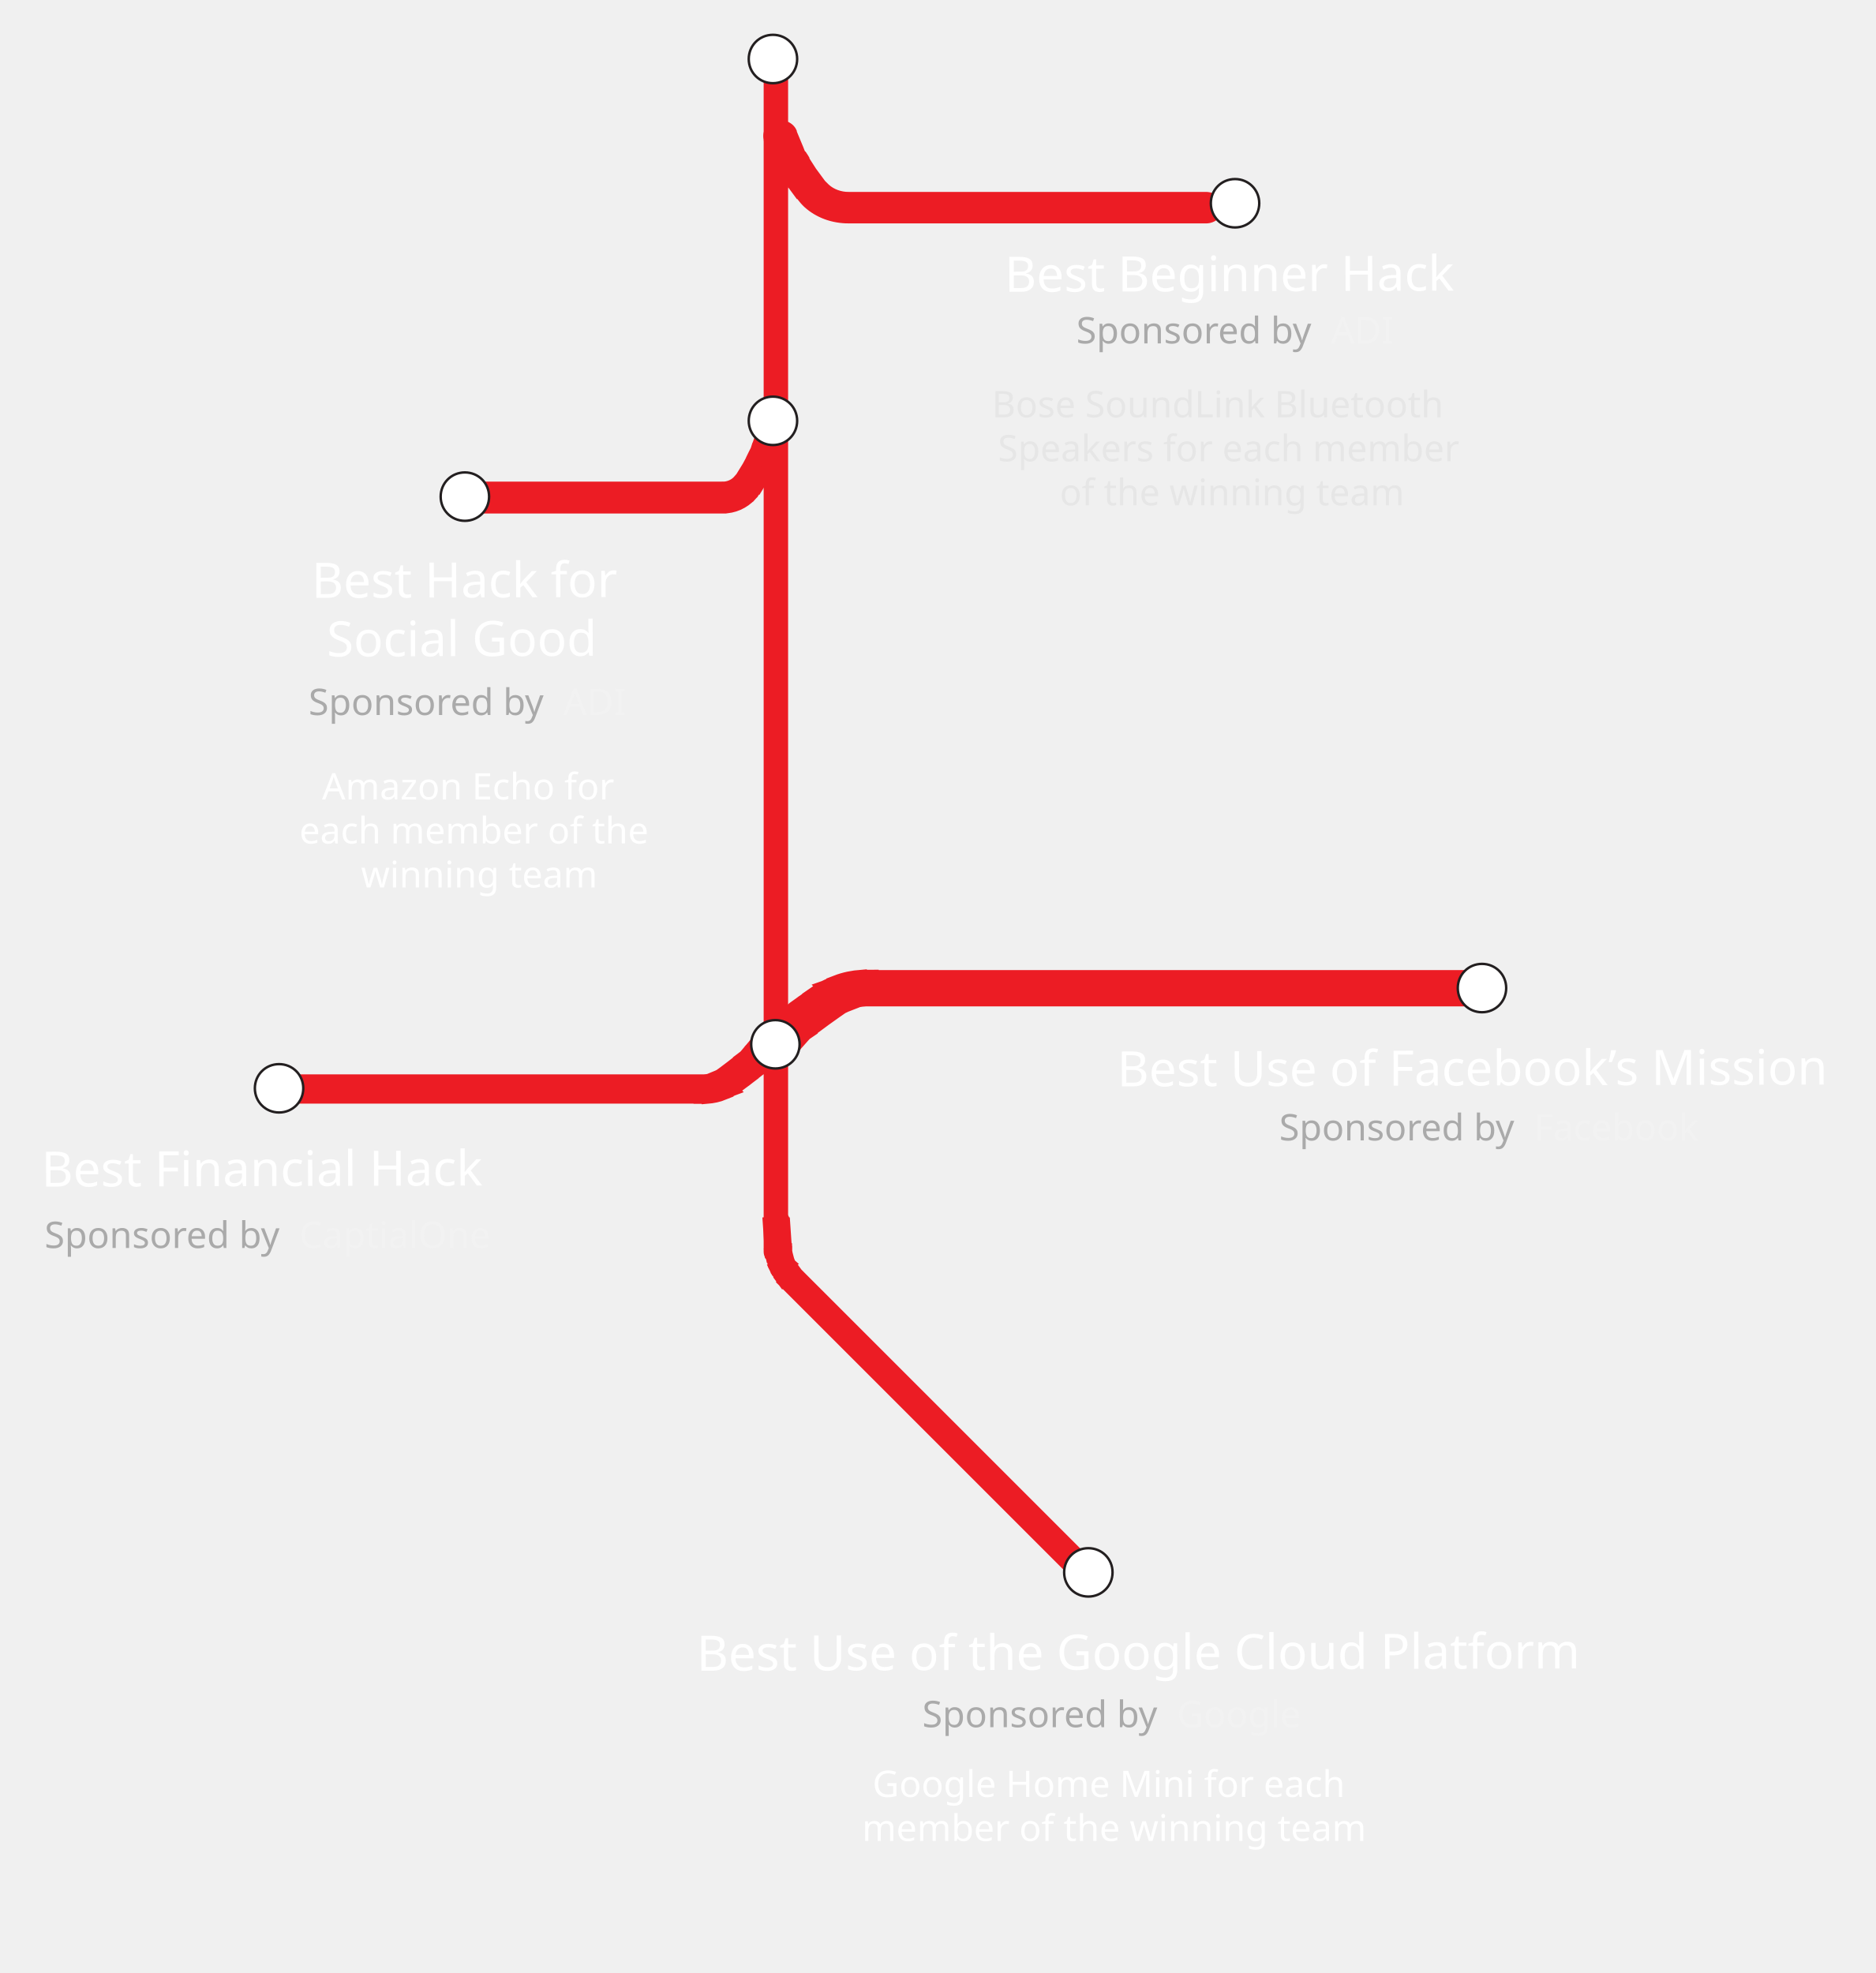
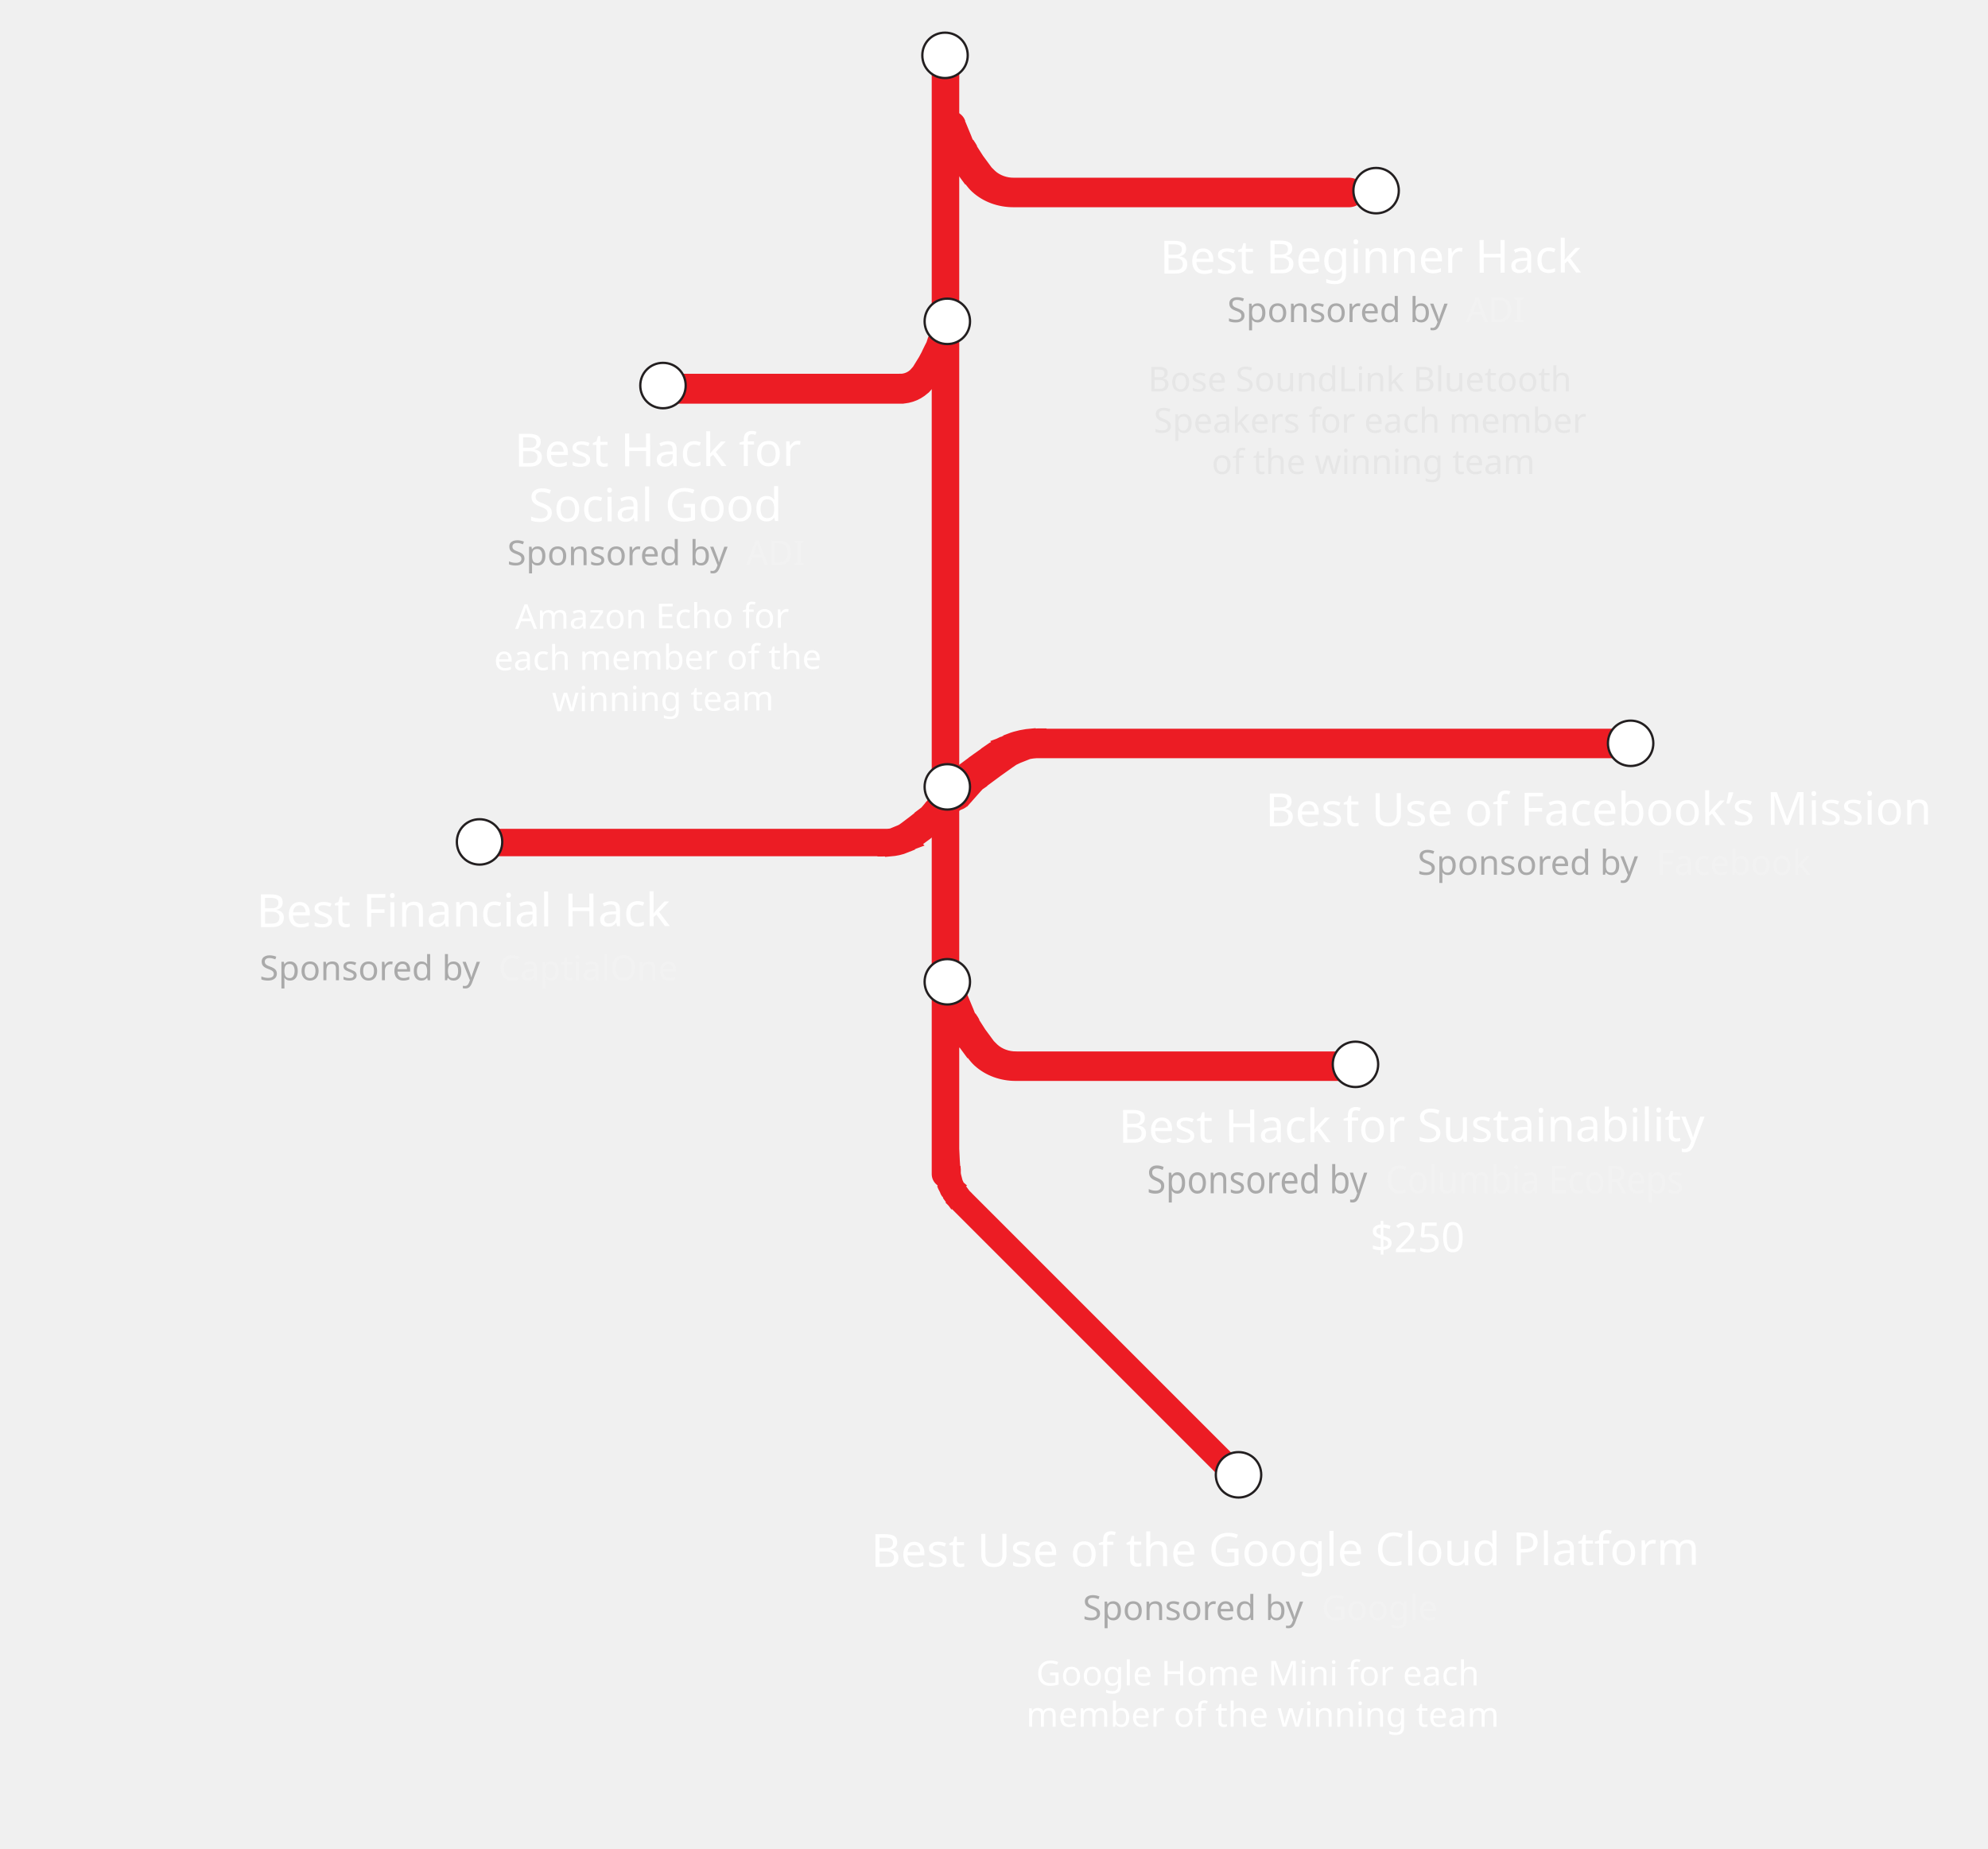
- <svg xmlns="http://www.w3.org/2000/svg" version="1.1" id="Layer_1" x="0px" y="0px" viewBox="0 0 767 807" style="enable-background:new 0 0 767 807;" xml:space="preserve">
+ <svg xmlns="http://www.w3.org/2000/svg" version="1.1" id="Layer_1" x="0px" y="0px" viewBox="0 0 867 806" style="enable-background:new 0 0 867 806;" xml:space="preserve">
  <style type="text/css">
	.st0{fill:#EC1C24;stroke:#EC1C24;stroke-width:3;stroke-miterlimit:10;}
	.st1{fill:#EC1C24;stroke:#EC1C24;stroke-width:0.75;stroke-miterlimit:10;}
	.st2{fill:#EC1C24;stroke:#EC1C24;stroke-width:5;stroke-miterlimit:10;}
- 	.st3{fill:#EC1C24;stroke:#EC1C24;stroke-width:10;stroke-linecap:round;stroke-linejoin:round;}
+ 	.st3{fill:#EC1C24;stroke:#EC1C24;stroke-width:12;stroke-linecap:round;stroke-linejoin:round;}
	.st4{fill:#EC1C24;stroke:#EC1C24;stroke-width:4;stroke-miterlimit:10;}
	.st5{fill:#FFFFFF;stroke:#231F20;stroke-miterlimit:10;}
	.st6{enable-background:new    ;}
	.st7{fill:#AAAAAA;}
	.st8{font-family:'Helvetica-Bold';}
	.st9{font-size:15px;}
	.st10{fill:#F2F2F2;}
	.st11{fill:#FFFFFF;}
	.st12{font-size:20px;}
	.st13{fill:#E6E6E6;}
+ 	.st14{font-size:16.771px;}
+ 	.st15{font-size:18px;}
</style>
-   <path class="st0" d="M310.59,177.42c0.93-2.58,3.57-3.87,5.95-2.87s3.57,3.87,2.64,6.45L310.59,177.42z M194.63,208.54  c-2.51,0-4.63-2.29-4.63-5.02s2.12-5.02,4.63-5.02V208.54z M308.74,193.48l3.97,2.58c0,0.14-0.13,0.14-0.13,0.29L308.74,193.48z   M312.18,187.03l4.1,2.15L312.18,187.03z M306.23,197.35l3.83,2.87L306.23,197.35z M295.65,208.54H194.63V198.5h101.02V208.54z   M312.57,196.35l-2.38,3.87l-7.67-5.59l2.38-3.87L312.57,196.35z M319.32,180.86l-1.98,5.74l-8.59-3.58l1.98-5.74L319.32,180.86z   M315.09,191.62l-2.38,4.44l-7.93-5.02l2.38-4.44L315.09,191.62z M317.33,186.6c-0.4,1-0.66,1.86-0.93,2.58l-8.33-4.3  c0.13-0.29,0.26-0.57,0.66-1.86L317.33,186.6z M307.02,186.6c0.53-1.15,0.79-1.43,0.93-1.72l8.33,4.3c-0.4,0.72-0.66,1.43-1.19,2.44  L307.02,186.6z M310.06,200.22c-0.66,1-1.32,2.01-2.12,2.87l-6.48-7.17c0.4-0.43,0.66-0.86,1.06-1.29L310.06,200.22z M295.65,198.5  c2.12,0,4.23-0.86,5.82-2.58l6.48,7.17c-3.31,3.58-7.67,5.45-12.3,5.45V198.5z" />
-   <path class="st1" d="M325.46,53.44c-1.34-3.12-5.17-4.67-8.61-3.46c-3.44,1.21-5.17,4.67-3.83,7.79L325.46,53.44z M493.3,91  c3.64,0,6.7-2.77,6.7-6.06s-3.06-6.06-6.7-6.06V91z M328.14,72.82l-5.74,3.12c0,0.17,0.19,0.17,0.19,0.35L328.14,72.82z   M323.16,65.03l-5.93,2.6L323.16,65.03z M331.77,77.5l-5.55,3.46L331.77,77.5z M347.08,91H493.3V78.88H347.08V91z M322.59,76.29  l3.44,4.67l11.1-6.75l-3.44-4.67L322.59,76.29z M312.83,57.59l2.87,6.92l12.44-4.33l-2.87-6.92L312.83,57.59z M318.95,70.57  l3.44,5.37l11.48-6.06l-3.44-5.37L318.95,70.57z M315.7,64.51c0.57,1.21,0.96,2.25,1.34,3.12l12.06-5.19  c-0.19-0.35-0.38-0.69-0.96-2.25L315.7,64.51z M330.62,64.51c-0.77-1.38-1.15-1.73-1.34-2.08l-12.06,5.19  c0.57,0.87,0.96,1.73,1.72,2.94L330.62,64.51z M326.22,80.96c0.96,1.21,1.91,2.42,3.06,3.46l9.38-8.66  c-0.57-0.52-0.96-1.04-1.53-1.56L326.22,80.96z M347.08,78.88c-3.06,0-6.12-1.04-8.42-3.12l-9.38,8.66  c4.78,4.33,11.1,6.58,17.8,6.58V78.88z" />
-   <path class="st2" d="M308.59,427.19c1.37-1.59,4.38-2.19,6.57-1.19c2.33,1,3.01,3.19,1.64,4.78L308.59,427.19z M119.79,448.9  c-2.6,0-4.79-1.59-4.79-3.49s2.19-3.49,4.79-3.49V448.9z M302.71,438.64l3.56,2.39l0,0L302.71,438.64z M306.4,435.76l3.56,2.39  L306.4,435.76z M308.18,434.26l-3.83-2.09L308.18,434.26z M299.01,441.43l3.42,2.39L299.01,441.43z M298.33,441.93l3.28,2.49  L298.33,441.93z M296.83,442.83l2.74,2.79L296.83,442.83z M288.62,445.42l-0.41-3.49L288.62,445.42z M293.82,444.22l2.33,3.09  L293.82,444.22z M286.02,448.9H119.79v-6.97h166.23V448.9z M306.13,441.03l-3.69,2.79l-6.84-4.88l3.69-2.79L306.13,441.03z   M316.8,430.78l-3.01,3.58l-8.21-3.58l3.01-3.58L316.8,430.78z M309.82,438.15l-3.69,2.89l-6.98-4.78l3.69-2.89L309.82,438.15z   M313.79,434.36c-0.68,0.8-1.23,1.39-1.78,1.99l-7.66-4.18c0.27-0.2,0.41-0.5,1.23-1.39L313.79,434.36z M302.84,433.37  c0.96-0.8,1.23-1,1.5-1.19l7.66,4.18c-0.55,0.6-1.23,1.1-2.19,1.79L302.84,433.37z M302.43,443.82c-0.27,0.2-0.55,0.4-0.82,0.6  l-6.7-4.98c0.14-0.1,0.14-0.1,0.55-0.4L302.43,443.82z M293.4,440.34c0.41-0.2,0.55-0.3,0.68-0.3l5.61,5.68  c-0.27,0.1-0.55,0.3-0.96,0.5L293.4,440.34z M301.61,444.42c-0.68,0.5-1.37,0.9-2.05,1.29l-5.61-5.68c0.41-0.2,0.68-0.4,0.96-0.6  L301.61,444.42z M286.02,441.93c1.37,0,1.78,0,2.19,0l0.96,6.97c-0.96,0.1-1.78,0.1-3.01,0.1v-7.07H286.02z M298.74,446.11  c-0.96,0.5-1.78,0.9-2.6,1.19l-4.51-6.17c0.27-0.1,0.68-0.3,1.78-0.8L298.74,446.11z M288.21,441.93c1.23-0.1,2.33-0.3,3.42-0.7  l4.51,6.17c-2.19,0.9-4.51,1.39-6.98,1.59L288.21,441.93z" />
-   <path class="st3" d="M317.34,24v488" />
-   <path class="st4" d="M314.1,499.96c-0.14-1.98,1.34-3.61,3.32-3.61s3.75,1.63,3.82,3.68L314.1,499.96z M446.83,641.17  c1.48,1.48,1.48,3.75,0.14,5.09s-3.68,1.27-5.09-0.14L446.83,641.17z M320.04,517.78l3.25-1.41L320.04,517.78z M319.76,517.22  l-3.32,1.2L319.76,517.22z M318.34,510.43l3.61,0.07L318.34,510.43z M318.41,511.91l-3.61,0.21L318.41,511.91z M318.49,512.12  l-3.61,0.35L318.49,512.12z M323.22,522.52l-2.69,2.26L323.22,522.52z M323.15,522.31l2.76-2.19L323.15,522.31z M441.88,646.12  L338.92,543.17l4.95-4.95L446.9,641.24l-4.95,4.95L441.88,646.12z M338.92,543.17l-16.97-16.97l4.95-4.95l16.97,16.97L338.92,543.17  z M314.67,510.43l-0.71-10.47h7.21l0.71,10.47H314.67z M319.19,522.87c-1.06-1.48-1.84-2.55-2.4-3.68l6.51-2.83  c0.21,0.49,0.57,0.99,1.77,2.62L319.19,522.87z M322.3,513.11c0.49,1.91,0.64,2.47,0.85,2.97l-6.65,2.4  c-0.49-1.2-0.78-2.47-1.2-4.17L322.3,513.11z M316.79,519.2c-0.14-0.28-0.21-0.49-0.35-0.78l6.65-2.4c0.07,0.07,0.07,0.21,0.21,0.35  L316.79,519.2z M321.95,510.5c0.07,0.78,0.07,1.06,0.07,1.2l-7.14,0.49c-0.07-0.49-0.07-1.06-0.14-1.7H321.95z M315.23,514.25  c-0.14-0.71-0.21-1.2-0.35-1.77l7.14-0.64c0.07,0.21,0.14,0.42,0.21,1.2L315.23,514.25z M322.02,511.7l0,0.14l-7.14,0.64  c0-0.14-0.07-0.21-0.07-0.35L322.02,511.7z M321.95,526.2c-0.57-0.57-0.99-0.99-1.41-1.41l5.37-4.53c0.14,0.14,0.35,0.35,0.99,0.99  L321.95,526.2z M324.99,519.05c0.49,0.78,0.71,0.99,0.85,1.13l-5.52,4.38c-0.35-0.49-0.71-0.99-1.2-1.63L324.99,519.05z   M320.54,524.78c-0.07-0.07-0.14-0.14-0.21-0.21l5.52-4.38l0.07,0.07L320.54,524.78z" />
-   <path class="st5" d="M505.14,93.03c5.53,0,9.9-4.37,9.9-9.89c0-5.53-4.37-9.9-9.9-9.9s-9.9,4.37-9.9,9.9  C495.24,88.67,499.61,93.03,505.14,93.03z" />
-   <text transform="matrix(1 0 0 1 440.217 140.4551)" class="st6">
+   <path class="st0" d="M407.59,143.42c0.93-2.58,3.57-3.87,5.95-2.87s3.57,3.87,2.64,6.45L407.59,143.42z M291.63,174.54  c-2.51,0-4.63-2.29-4.63-5.02s2.12-5.02,4.63-5.02V174.54z M405.74,159.48l3.97,2.58c0,0.14-0.13,0.14-0.13,0.29L405.74,159.48z   M409.18,153.03l4.1,2.15L409.18,153.03z M403.23,163.35l3.83,2.87L403.23,163.35z M392.65,174.54H291.63V164.5h101.02V174.54z   M409.57,162.35l-2.38,3.87l-7.67-5.59l2.38-3.87L409.57,162.35z M416.32,146.86l-1.98,5.74l-8.59-3.58l1.98-5.74L416.32,146.86z   M412.09,157.62l-2.38,4.44l-7.93-5.02l2.38-4.44L412.09,157.62z M414.33,152.6c-0.4,1-0.66,1.86-0.93,2.58l-8.33-4.3  c0.13-0.29,0.26-0.57,0.66-1.86L414.33,152.6z M404.02,152.6c0.53-1.15,0.79-1.43,0.93-1.72l8.33,4.3c-0.4,0.72-0.66,1.43-1.19,2.44  L404.02,152.6z M407.06,166.22c-0.66,1-1.32,2.01-2.12,2.87l-6.48-7.17c0.4-0.43,0.66-0.86,1.06-1.29L407.06,166.22z M392.65,164.5  c2.12,0,4.23-0.86,5.82-2.58l6.48,7.17c-3.31,3.58-7.67,5.45-12.3,5.45V164.5z" />
+   <path class="st1" d="M420.46,52.44c-1.34-3.12-5.17-4.67-8.61-3.46c-3.44,1.21-5.17,4.67-3.83,7.79L420.46,52.44z M588.3,90  c3.64,0,6.7-2.77,6.7-6.06s-3.06-6.06-6.7-6.06V90z M423.14,71.82l-5.74,3.12c0,0.17,0.19,0.17,0.19,0.35L423.14,71.82z   M418.16,64.03l-5.93,2.6L418.16,64.03z M426.77,76.5l-5.55,3.46L426.77,76.5z M442.08,90H588.3V77.88H442.08V90z M417.59,75.29  l3.44,4.67l11.1-6.75l-3.44-4.67L417.59,75.29z M407.83,56.59l2.87,6.92l12.44-4.33l-2.87-6.92L407.83,56.59z M413.95,69.57  l3.44,5.37l11.48-6.06l-3.44-5.37L413.95,69.57z M410.7,63.51c0.57,1.21,0.96,2.25,1.34,3.12l12.06-5.19  c-0.19-0.35-0.38-0.69-0.96-2.25L410.7,63.51z M425.62,63.51c-0.77-1.38-1.15-1.73-1.34-2.08l-12.06,5.19  c0.57,0.87,0.96,1.73,1.72,2.94L425.62,63.51z M421.22,79.96c0.96,1.21,1.91,2.42,3.06,3.46l9.38-8.66  c-0.57-0.52-0.96-1.04-1.53-1.56L421.22,79.96z M442.08,77.88c-3.06,0-6.12-1.04-8.42-3.12l-9.38,8.66  c4.78,4.33,11.1,6.58,17.8,6.58V77.88z" />
+   <path class="st2" d="M407.59,349.19c1.37-1.59,4.38-2.19,6.57-1.19c2.33,1,3.01,3.19,1.64,4.78L407.59,349.19z M218.79,370.9  c-2.6,0-4.79-1.59-4.79-3.49s2.19-3.49,4.79-3.49V370.9z M401.71,360.64l3.56,2.39l0,0L401.71,360.64z M405.4,357.76l3.56,2.39  L405.4,357.76z M407.18,356.26l-3.83-2.09L407.18,356.26z M398.01,363.43l3.42,2.39L398.01,363.43z M397.33,363.93l3.28,2.49  L397.33,363.93z M395.83,364.83l2.74,2.79L395.83,364.83z M387.62,367.42l-0.41-3.49L387.62,367.42z M392.82,366.22l2.33,3.09  L392.82,366.22z M385.02,370.9H218.79v-6.97h166.23V370.9z M405.13,363.03l-3.69,2.79l-6.84-4.88l3.69-2.79L405.13,363.03z   M415.8,352.78l-3.01,3.58l-8.21-3.58l3.01-3.58L415.8,352.78z M408.82,360.15l-3.69,2.89l-6.98-4.78l3.69-2.89L408.82,360.15z   M412.79,356.36c-0.68,0.8-1.23,1.39-1.78,1.99l-7.66-4.18c0.27-0.2,0.41-0.5,1.23-1.39L412.79,356.36z M401.84,355.37  c0.96-0.8,1.23-1,1.5-1.19l7.66,4.18c-0.55,0.6-1.23,1.1-2.19,1.79L401.84,355.37z M401.43,365.82c-0.27,0.2-0.55,0.4-0.82,0.6  l-6.7-4.98c0.14-0.1,0.14-0.1,0.55-0.4L401.43,365.82z M392.4,362.34c0.41-0.2,0.55-0.3,0.68-0.3l5.61,5.68  c-0.27,0.1-0.55,0.3-0.96,0.5L392.4,362.34z M400.61,366.42c-0.68,0.5-1.37,0.9-2.05,1.29l-5.61-5.68c0.41-0.2,0.68-0.4,0.96-0.6  L400.61,366.42z M385.02,363.93c1.37,0,1.78,0,2.19,0l0.96,6.97c-0.96,0.1-1.78,0.1-3.01,0.1v-7.07H385.02z M397.74,368.11  c-0.96,0.5-1.78,0.9-2.6,1.19l-4.51-6.17c0.27-0.1,0.68-0.3,1.78-0.8L397.74,368.11z M387.21,363.93c1.23-0.1,2.33-0.3,3.42-0.7  l4.51,6.17c-2.19,0.9-4.51,1.39-6.98,1.59L387.21,363.93z" />
+   <path class="st3" d="M412.34,24v488" />
+   <path class="st4" d="M409.1,499.96c-0.14-1.98,1.34-3.61,3.32-3.61s3.75,1.63,3.82,3.68L409.1,499.96z M541.83,641.17  c1.48,1.48,1.48,3.75,0.14,5.09c-1.34,1.34-3.68,1.27-5.09-0.14L541.83,641.17z M415.04,517.78l3.25-1.41L415.04,517.78z   M414.76,517.22l-3.32,1.2L414.76,517.22z M413.34,510.43l3.61,0.07L413.34,510.43z M413.41,511.91l-3.61,0.21L413.41,511.91z   M413.49,512.12l-3.61,0.35L413.49,512.12z M418.22,522.52l-2.69,2.26L418.22,522.52z M418.15,522.31l2.76-2.19L418.15,522.31z   M536.88,646.12L433.92,543.17l4.95-4.95L541.9,641.24l-4.95,4.95L536.88,646.12z M433.92,543.17l-16.97-16.97l4.95-4.95  l16.97,16.97L433.92,543.17z M409.67,510.43l-0.71-10.47h7.21l0.71,10.47H409.67z M414.19,522.87c-1.06-1.48-1.84-2.55-2.4-3.68  l6.51-2.83c0.21,0.49,0.57,0.99,1.77,2.62L414.19,522.87z M417.3,513.11c0.49,1.91,0.64,2.47,0.85,2.97l-6.65,2.4  c-0.49-1.2-0.78-2.47-1.2-4.17L417.3,513.11z M411.79,519.2c-0.14-0.28-0.21-0.49-0.35-0.78l6.65-2.4c0.07,0.07,0.07,0.21,0.21,0.35  L411.79,519.2z M416.95,510.5c0.07,0.78,0.07,1.06,0.07,1.2l-7.14,0.49c-0.07-0.49-0.07-1.06-0.14-1.7H416.95z M410.23,514.25  c-0.14-0.71-0.21-1.2-0.35-1.77l7.14-0.64c0.07,0.21,0.14,0.42,0.21,1.2L410.23,514.25z M417.02,511.7l0,0.14l-7.14,0.64  c0-0.14-0.07-0.21-0.07-0.35L417.02,511.7z M416.95,526.2c-0.57-0.57-0.99-0.99-1.41-1.41l5.37-4.53c0.14,0.14,0.35,0.35,0.99,0.99  L416.95,526.2z M419.99,519.05c0.49,0.78,0.71,0.99,0.85,1.13l-5.52,4.38c-0.35-0.49-0.71-0.99-1.2-1.63L419.99,519.05z   M415.54,524.78c-0.07-0.07-0.14-0.14-0.21-0.21l5.52-4.38l0.07,0.07L415.54,524.78z" />
+   <path class="st5" d="M600.14,93.03c5.53,0,9.9-4.37,9.9-9.89c0-5.53-4.37-9.9-9.9-9.9c-5.53,0-9.9,4.37-9.9,9.9  C590.24,88.67,594.61,93.03,600.14,93.03z" />
+   <text transform="matrix(1 0 0 1 535.217 140.4551)" class="st6">
    <tspan x="0" y="0" class="st7 st8 st9">Sponsored by </tspan>
    <tspan x="104.18" y="0" class="st10 st8 st9">ADI</tspan>
  </text>
-   <text transform="matrix(1 -2.610267e-03 2.610267e-03 1 410.94 119.3546)" class="st11 st8 st12">Best Beginner Hack</text>
-   <text transform="matrix(0.9931 0 0 1 405.7158 170.689)" class="st6">
+   <text transform="matrix(1 -2.610000e-03 2.610000e-03 1 505.8836 119.3041)" class="st11 st8 st12">Best Beginner Hack</text>
+   <text transform="matrix(0.9931 0 0 1 500.7158 170.689)" class="st6">
    <tspan x="0" y="0" class="st13 st8 st9">Bose SoundLink Bluetooth </tspan>
    <tspan x="2.45" y="18" class="st13 st8 st9">Speakers for each member</tspan>
    <tspan x="27.91" y="36" class="st13 st8 st9">of the winning team</tspan>
  </text>
-   <text transform="matrix(0.9931 0 0 1 450.7666 214.1885)" class="st13 st8 st9"> </text>
-   <path class="st5" d="M190.14,213.03c5.53,0,9.9-4.37,9.9-9.9s-4.37-9.9-9.9-9.9s-9.9,4.37-9.9,9.9S184.61,213.03,190.14,213.03z" />
-   <text transform="matrix(1 -2.610267e-03 2.610267e-03 1 127.4724 244.5229)">
+   <text transform="matrix(0.9931 0 0 1 545.7666 214.1885)" class="st13 st8 st9"> </text>
+   <path class="st5" d="M289.14,178.03c5.53,0,9.9-4.37,9.9-9.9s-4.37-9.9-9.9-9.9s-9.9,4.37-9.9,9.9S283.61,178.03,289.14,178.03z" />
+   <text transform="matrix(1 -2.610000e-03 2.610000e-03 1 224.4165 203.4724)">
    <tspan x="0" y="0" class="st11 st8 st12">Best Hack for</tspan>
    <tspan x="6.13" y="24" class="st11 st8 st12">Social Good</tspan>
  </text>
-   <text transform="matrix(1 0 0 1 126.2111 292.4551)" class="st6">
+   <text transform="matrix(1 0 0 1 221.2111 246.4551)" class="st6">
    <tspan x="0" y="0" class="st7 st8 st9">Sponsored by </tspan>
    <tspan x="104.18" y="0" class="st10 st8 st9">ADI</tspan>
  </text>
-   <text transform="matrix(1 0 0 1 131.709 326.9922)">
+   <text transform="matrix(1 -4.202660e-03 4.202660e-03 1 224.6459 274.2618)">
    <tspan x="0" y="0" class="st11 st8 st9">Amazon Echo for </tspan>
    <tspan x="-9.25" y="18" class="st11 st8 st9">each member of the </tspan>
    <tspan x="15.93" y="36" class="st11 st8 st9">winning team</tspan>
  </text>
-   <path class="st5" d="M316.14,34.03c5.53,0,9.9-4.37,9.9-9.89s-4.37-9.9-9.9-9.9s-9.9,4.37-9.9,9.9S310.61,34.03,316.14,34.03z" />
-   <path class="st5" d="M114.14,455.03c5.53,0,9.9-4.37,9.9-9.89s-4.37-9.89-9.9-9.89c-5.53,0-9.9,4.37-9.9,9.89  S108.61,455.03,114.14,455.03z" />
-   <path class="st5" d="M316.14,182.03c5.53,0,9.9-4.37,9.9-9.9s-4.37-9.9-9.9-9.9s-9.9,4.37-9.9,9.9S310.61,182.03,316.14,182.03z" />
-   <path class="st5" d="M445.14,653.03c5.53,0,9.9-4.37,9.9-9.9c0-5.53-4.37-9.89-9.9-9.89s-9.9,4.37-9.9,9.89  C435.24,648.67,439.61,653.03,445.14,653.03z" />
-   <text transform="matrix(1 -2.610267e-03 2.610267e-03 1 16.94 485.3546)" class="st11 st8 st12">Best Financial Hack</text>
-   <text transform="matrix(1 0 0 1 18.217 510.4551)" class="st6">
+   <path class="st5" d="M412.14,34.03c5.53,0,9.9-4.37,9.9-9.89s-4.37-9.9-9.9-9.9s-9.9,4.37-9.9,9.9S406.61,34.03,412.14,34.03z" />
+   <path class="st5" d="M209.14,377.03c5.53,0,9.9-4.37,9.9-9.89s-4.37-9.89-9.9-9.89s-9.9,4.37-9.9,9.89S203.61,377.03,209.14,377.03z  " />
+   <path class="st5" d="M413.14,150.03c5.53,0,9.9-4.37,9.9-9.9s-4.37-9.9-9.9-9.9s-9.9,4.37-9.9,9.9S407.61,150.03,413.14,150.03z" />
+   <path class="st5" d="M540.14,653.03c5.53,0,9.9-4.37,9.9-9.9c0-5.53-4.37-9.89-9.9-9.89c-5.53,0-9.9,4.37-9.9,9.89  C530.24,648.67,534.61,653.03,540.14,653.03z" />
+   <text transform="matrix(1 -2.610000e-03 2.610000e-03 1 111.8836 404.3041)" class="st11 st8 st12">Best Financial Hack</text>
+   <text transform="matrix(1 0 0 1 113.217 427.4551)" class="st6">
    <tspan x="0" y="0" class="st7 st8 st9">Sponsored by </tspan>
    <tspan x="104.18" y="0" class="st10 st8 st9">CaptialOne</tspan>
  </text>
-   <text transform="matrix(1 -2.610267e-03 2.610267e-03 1 284.94 683.3546)" class="st11 st8 st12">Best Use of the Google Cloud Platform</text>
-   <text transform="matrix(1 0 0 1 377.217 706.4551)" class="st6">
+   <text transform="matrix(1 -2.610000e-03 2.610000e-03 1 379.8836 683.3041)" class="st11 st8 st12">Best Use of the Google Cloud Platform</text>
+   <text transform="matrix(1 0 0 1 472.217 706.4551)" class="st6">
    <tspan x="0" y="0" class="st7 st8 st9">Sponsored by </tspan>
    <tspan x="104.18" y="0" class="st10 st8 st9">Google</tspan>
  </text>
-   <text transform="matrix(1 0 0 1 352.9541 734.9922)">
+   <text transform="matrix(1 0 0 1 447.9541 734.9922)">
    <tspan x="0" y="0" class="st11 st8 st9"> Google Home Mini for each </tspan>
    <tspan x="-0.39" y="18" class="st11 st8 st9">member of the winning team</tspan>
  </text>
-   <path class="st2" d="M323.33,429.99c-2.05,2.25-6.55,3.1-9.83,1.69c-3.48-1.41-4.5-4.51-2.46-6.76L323.33,429.99z M605.84,399.28  c3.89,0,7.16,2.25,7.16,4.93c0,2.68-3.28,4.93-7.16,4.93V399.28z M332.13,413.79l-5.32-3.38l0,0L332.13,413.79z M326.61,417.88  l-5.32-3.38L326.61,417.88z M323.94,419.99l5.73,2.96L323.94,419.99z M337.66,409.85l-5.12-3.38L337.66,409.85z M338.68,409.14  l-4.91-3.52L338.68,409.14z M340.94,407.87l-4.09-3.94L340.94,407.87z M353.22,404.21l0.61,4.93L353.22,404.21z M345.44,405.9  l-3.48-4.37L345.44,405.9z M357.11,399.28h248.73v9.86H357.11V399.28z M327.02,410.41l5.53-3.94l10.24,6.9l-5.53,3.94L327.02,410.41  z M311.05,424.92l4.5-5.07l12.28,5.07l-4.5,5.07L311.05,424.92z M321.49,414.5l5.53-4.09l10.44,6.76l-5.53,4.09L321.49,414.5z   M315.55,419.85c1.02-1.13,1.84-1.97,2.66-2.82l11.46,5.92c-0.41,0.28-0.61,0.7-1.84,1.97L315.55,419.85z M331.93,421.26  c-1.43,1.13-1.84,1.41-2.25,1.69l-11.46-5.92c0.82-0.85,1.84-1.55,3.28-2.54L331.93,421.26z M332.54,406.46  c0.41-0.28,0.82-0.56,1.23-0.85l10.03,7.04c-0.2,0.14-0.2,0.14-0.82,0.56L332.54,406.46z M346.05,411.4  c-0.61,0.28-0.82,0.42-1.02,0.42l-8.39-8.03c0.41-0.14,0.82-0.42,1.43-0.7L346.05,411.4z M333.77,405.62  c1.02-0.7,2.05-1.27,3.07-1.83l8.39,8.03c-0.61,0.28-1.02,0.56-1.43,0.85L333.77,405.62z M357.11,409.14c-2.05,0-2.66,0-3.28,0  l-1.43-9.86c1.43-0.14,2.66-0.14,4.5-0.14v10H357.11z M338.07,403.22c1.43-0.7,2.66-1.27,3.89-1.69l6.76,8.74  c-0.41,0.14-1.02,0.42-2.66,1.13L338.07,403.22z M353.83,409.14c-1.84,0.14-3.48,0.42-5.12,0.99l-6.76-8.74  c3.28-1.27,6.76-1.97,10.44-2.25L353.83,409.14z" />
-   <path class="st5" d="M317.14,437.03c5.53,0,9.9-4.37,9.9-9.89s-4.37-9.89-9.9-9.89s-9.9,4.37-9.9,9.89S311.61,437.03,317.14,437.03z  " />
-   <path class="st5" d="M606.14,414.03c5.53,0,9.9-4.37,9.9-9.89s-4.37-9.89-9.9-9.89c-5.53,0-9.9,4.37-9.9,9.89  S600.61,414.03,606.14,414.03z" />
-   <text transform="matrix(1 -2.610267e-03 2.610267e-03 1 456.94 444.3546)" class="st11 st8 st12">Best Use of Facebook’s Mission</text>
-   <text transform="matrix(1 0 0 1 523.217 466.4551)" class="st6">
+   <path class="st0" d="M421.33,349.99c-2.05,2.25-6.55,3.1-9.83,1.69c-3.48-1.41-4.5-4.51-2.46-6.76L421.33,349.99z M703.84,319.28  c3.89,0,7.16,2.25,7.16,4.93c0,2.68-3.28,4.93-7.16,4.93V319.28z M430.13,333.79l-5.32-3.38l0,0L430.13,333.79z M424.61,337.88  l-5.32-3.38L424.61,337.88z M421.94,339.99l5.73,2.96L421.94,339.99z M435.66,329.85l-5.12-3.38L435.66,329.85z M436.68,329.14  l-4.91-3.52L436.68,329.14z M438.94,327.87l-4.09-3.94L438.94,327.87z M451.22,324.21l0.61,4.93L451.22,324.21z M443.44,325.9  l-3.48-4.37L443.44,325.9z M455.11,319.28h248.73v9.86H455.11V319.28z M425.02,330.41l5.53-3.94l10.24,6.9l-5.53,3.94L425.02,330.41  z M409.05,344.92l4.5-5.07l12.28,5.07l-4.5,5.07L409.05,344.92z M419.49,334.5l5.53-4.09l10.44,6.76l-5.53,4.09L419.49,334.5z   M413.55,339.85c1.02-1.13,1.84-1.97,2.66-2.82l11.46,5.92c-0.41,0.28-0.61,0.7-1.84,1.97L413.55,339.85z M429.93,341.26  c-1.43,1.13-1.84,1.41-2.25,1.69l-11.46-5.92c0.82-0.85,1.84-1.55,3.28-2.54L429.93,341.26z M430.54,326.46  c0.41-0.28,0.82-0.56,1.23-0.85l10.03,7.04c-0.2,0.14-0.2,0.14-0.82,0.56L430.54,326.46z M444.05,331.4  c-0.61,0.28-0.82,0.42-1.02,0.42l-8.39-8.03c0.41-0.14,0.82-0.42,1.43-0.7L444.05,331.4z M431.77,325.62  c1.02-0.7,2.05-1.27,3.07-1.83l8.39,8.03c-0.61,0.28-1.02,0.56-1.43,0.85L431.77,325.62z M455.11,329.14c-2.05,0-2.66,0-3.28,0  l-1.43-9.86c1.43-0.14,2.66-0.14,4.5-0.14v10H455.11z M436.07,323.22c1.43-0.7,2.66-1.27,3.89-1.69l6.76,8.74  c-0.41,0.14-1.02,0.42-2.66,1.13L436.07,323.22z M451.83,329.14c-1.84,0.14-3.48,0.42-5.12,0.99l-6.76-8.74  c3.28-1.27,6.76-1.97,10.44-2.25L451.83,329.14z" />
+   <path class="st5" d="M413.14,353.03c5.53,0,9.9-4.37,9.9-9.89s-4.37-9.89-9.9-9.89s-9.9,4.37-9.9,9.89S407.61,353.03,413.14,353.03z  " />
+   <path class="st5" d="M711.14,334.03c5.53,0,9.9-4.37,9.9-9.89s-4.37-9.89-9.9-9.89c-5.53,0-9.9,4.37-9.9,9.89  S705.61,334.03,711.14,334.03z" />
+   <text transform="matrix(1 -2.610000e-03 2.610000e-03 1 551.8837 360.3041)" class="st11 st8 st12">Best Use of Facebook’s Mission</text>
+   <text transform="matrix(1 0 0 1 618.217 381.4551)" class="st6">
    <tspan x="0" y="0" class="st7 st8 st9">Sponsored by </tspan>
    <tspan x="104.18" y="0" class="st10 st8 st9">Facebook</tspan>
  </text>
+   <path class="st1" d="M421.46,433.44c-1.34-3.12-5.17-4.67-8.61-3.46c-3.44,1.21-5.17,4.67-3.83,7.79L421.46,433.44z M589.3,471  c3.64,0,6.7-2.77,6.7-6.06c0-3.29-3.06-6.06-6.7-6.06V471z M424.14,452.82l-5.74,3.12c0,0.17,0.19,0.17,0.19,0.35L424.14,452.82z   M419.16,445.03l-5.93,2.6L419.16,445.03z M427.77,457.5l-5.55,3.46L427.77,457.5z M443.08,471H589.3v-12.12H443.08V471z   M418.59,456.29l3.44,4.67l11.1-6.75l-3.44-4.67L418.59,456.29z M408.83,437.59l2.87,6.92l12.44-4.33l-2.87-6.92L408.83,437.59z   M414.95,450.57l3.44,5.37l11.48-6.06l-3.44-5.37L414.95,450.57z M411.7,444.51c0.57,1.21,0.96,2.25,1.34,3.12l12.06-5.19  c-0.19-0.35-0.38-0.69-0.96-2.25L411.7,444.51z M426.62,444.51c-0.77-1.38-1.15-1.73-1.34-2.08l-12.06,5.19  c0.57,0.87,0.96,1.73,1.72,2.94L426.62,444.51z M422.22,460.96c0.96,1.21,1.91,2.42,3.06,3.46l9.38-8.66  c-0.57-0.52-0.96-1.04-1.53-1.56L422.22,460.96z M443.08,458.88c-3.06,0-6.12-1.04-8.42-3.12l-9.38,8.66  c4.78,4.33,11.1,6.58,17.8,6.58V458.88z" />
+   <path class="st5" d="M413.14,438.03c5.53,0,9.9-4.37,9.9-9.89s-4.37-9.89-9.9-9.89s-9.9,4.37-9.9,9.89S407.61,438.03,413.14,438.03z  " />
+   <text transform="matrix(1 -2.610000e-03 2.610000e-03 1 487.8836 498.3041)" class="st11 st8 st12">Best Hack for Sustainability</text>
+   <text transform="matrix(0.894 0 0 1 500.2168 520.3555)" class="st6">
+     <tspan x="0" y="0" class="st7 st8 st14">Sponsored by </tspan>
+     <tspan x="116.48" y="0" class="st10 st8 st14">Columbia EcoReps</tspan>
+   </text>
+   <text transform="matrix(1 -4.202660e-03 4.202660e-03 1 597.6343 546.077)" class="st11 st8 st15">$250</text>
+   <path class="st5" d="M591.14,474.03c5.53,0,9.9-4.37,9.9-9.89s-4.37-9.89-9.9-9.89c-5.53,0-9.9,4.37-9.9,9.89  S585.61,474.03,591.14,474.03z" />
</svg>
